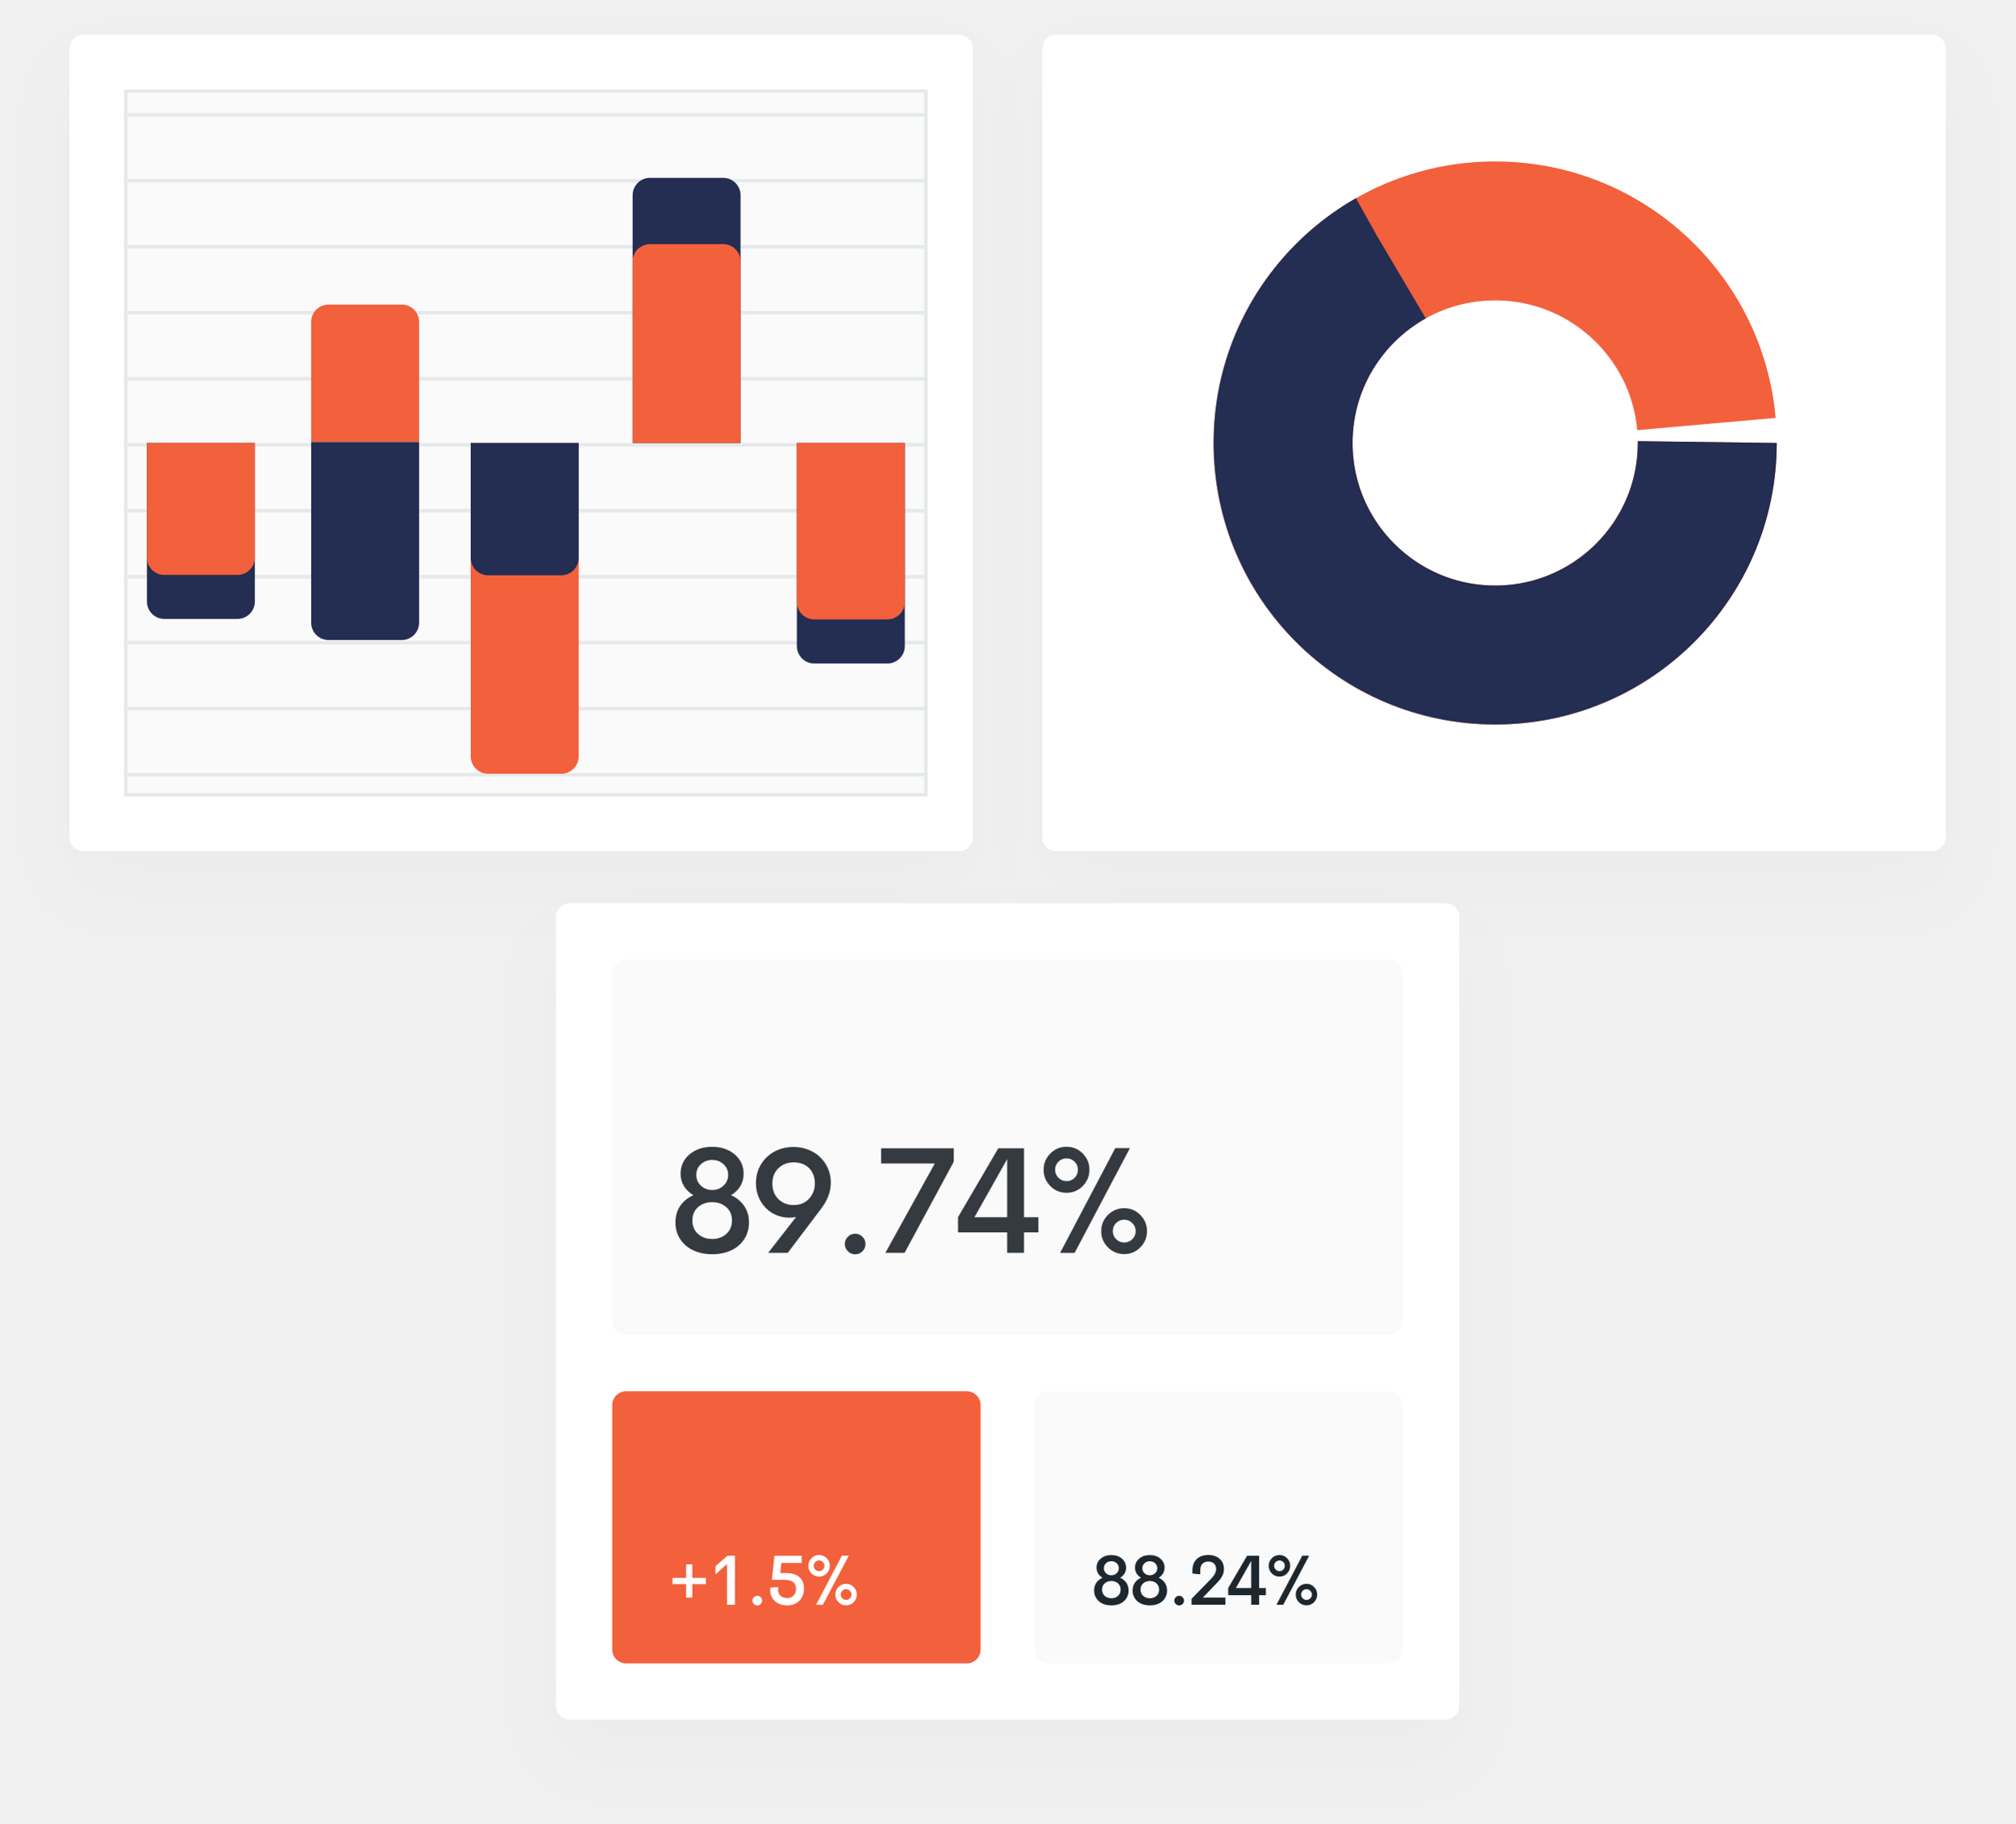
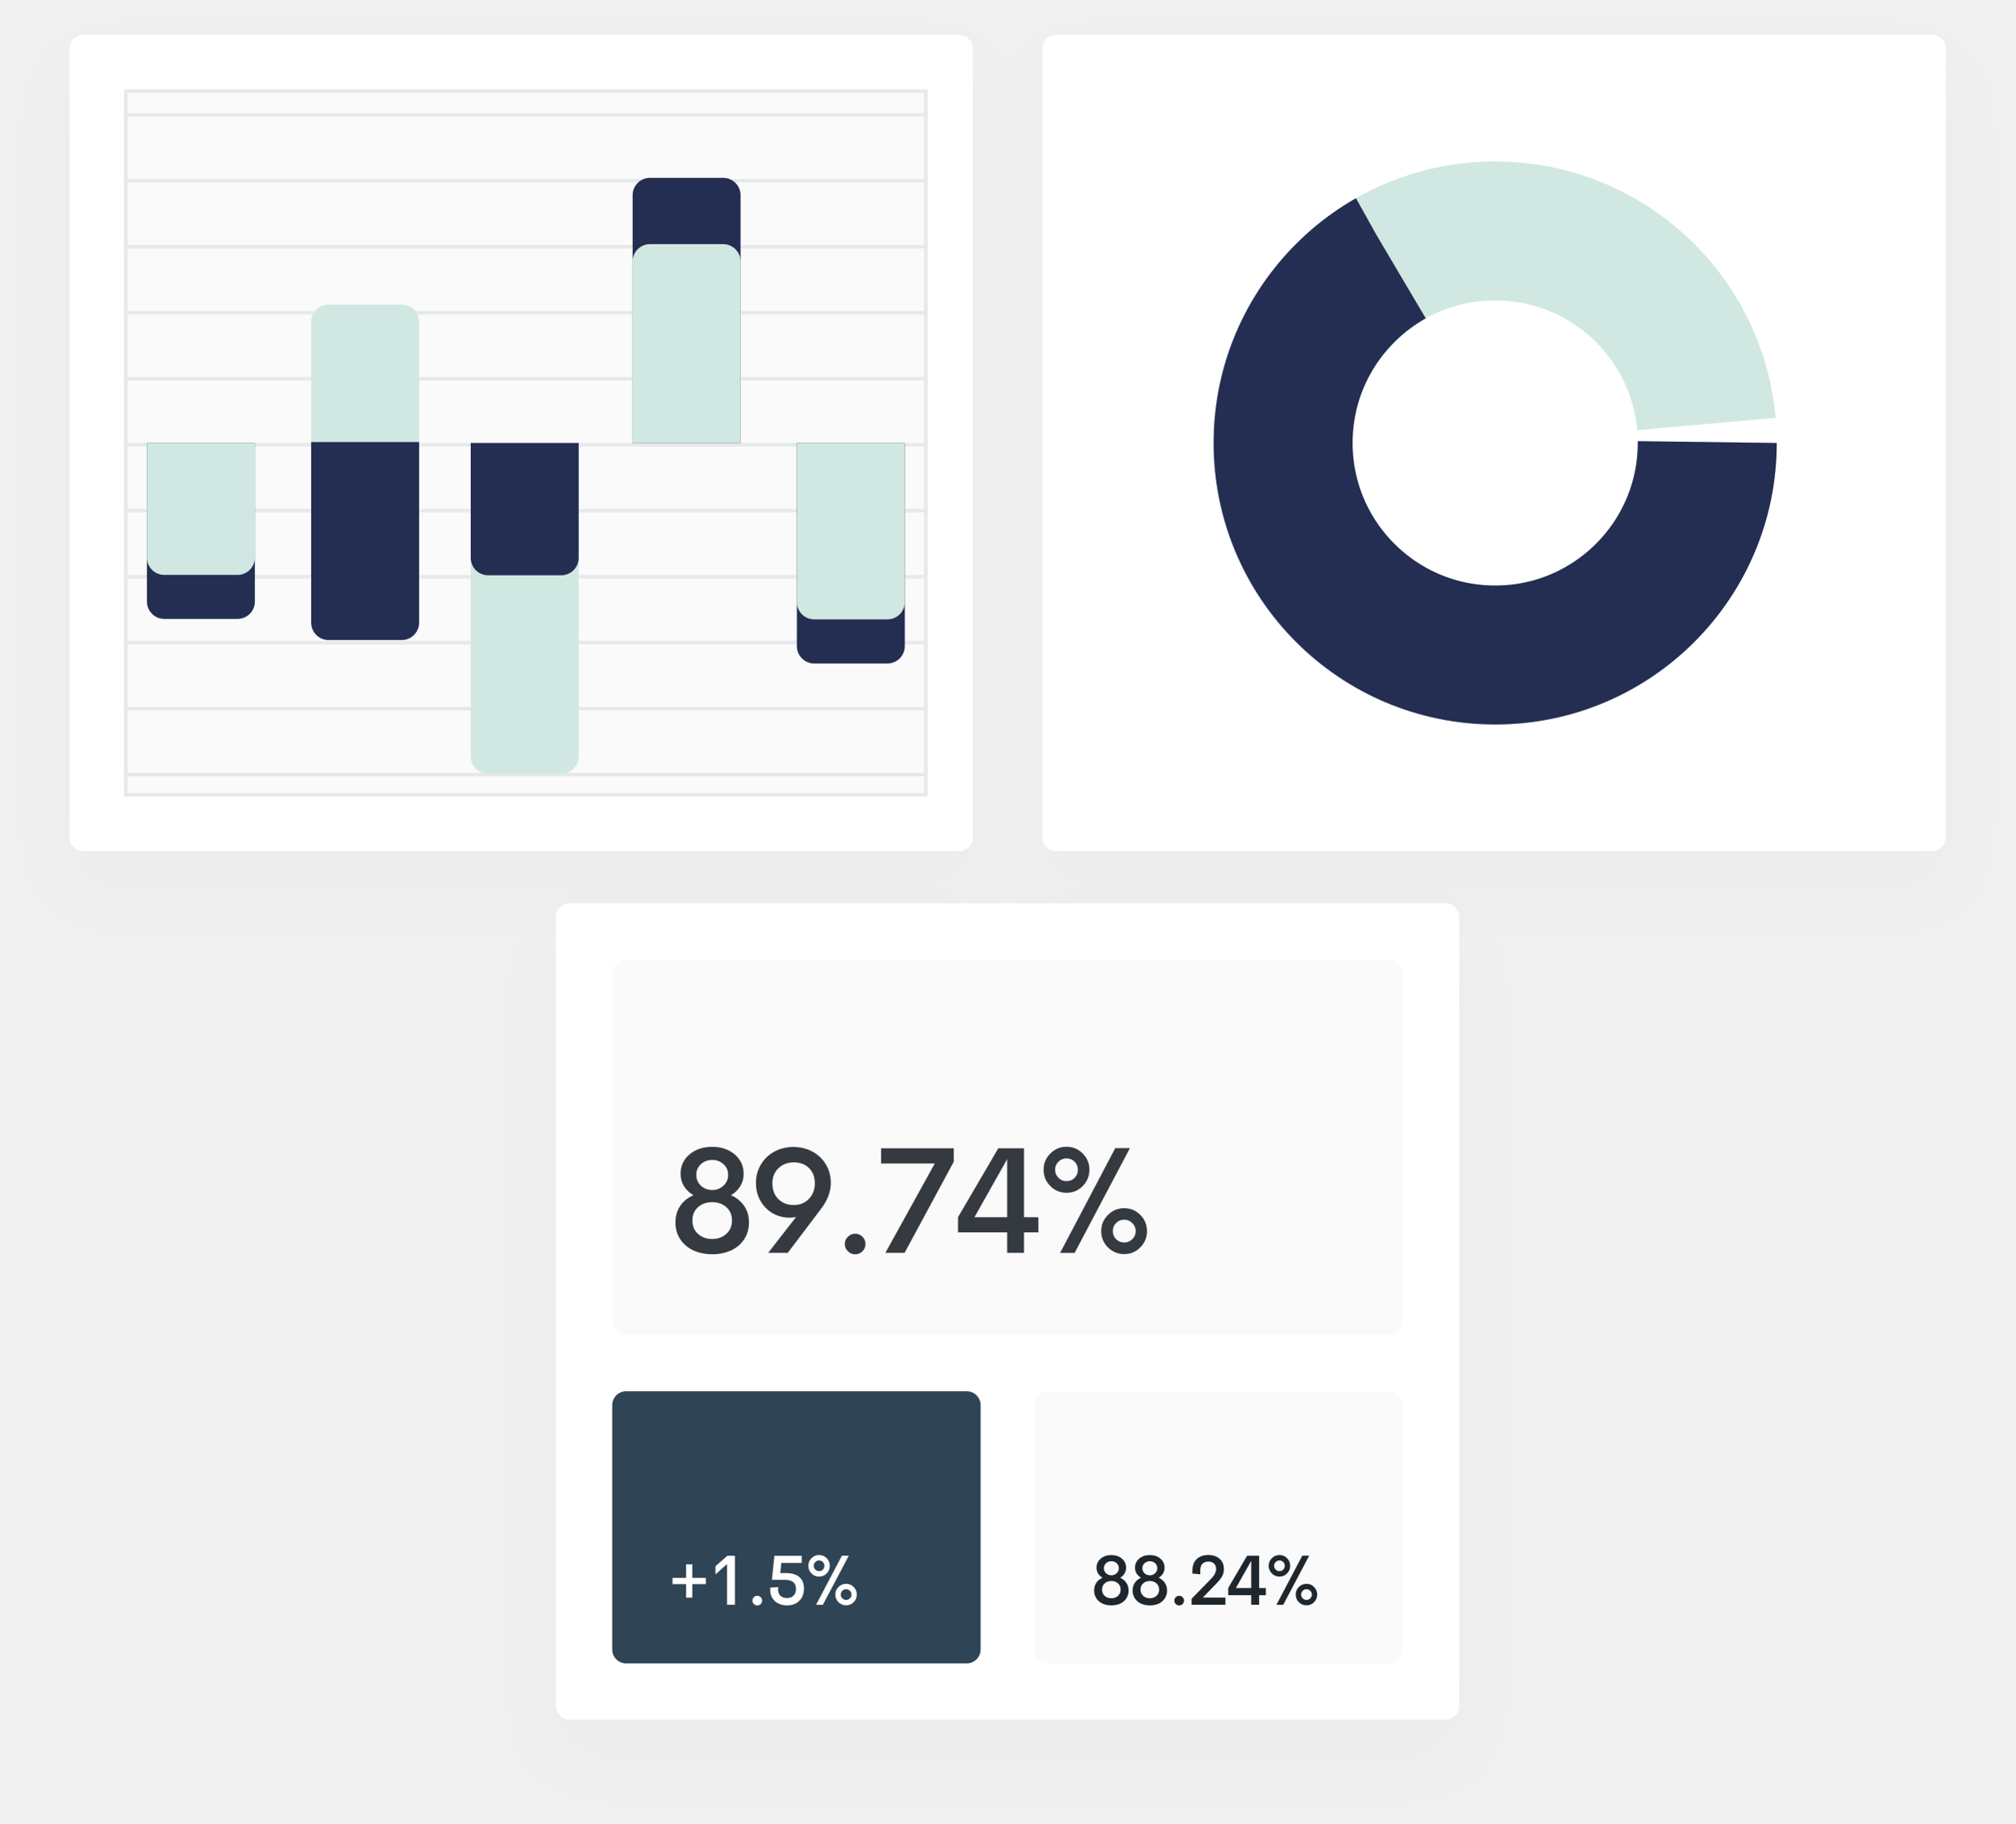
<svg xmlns="http://www.w3.org/2000/svg" xmlns:xlink="http://www.w3.org/1999/xlink" width="580" height="525">
  <defs>
    <filter id="c" width="126.9%" height="129.8%" x="-13.5%" y="-10.6%" filterUnits="objectBoundingBox">
      <feOffset dy="10" in="SourceAlpha" result="shadowOffsetOuter1" />
      <feGaussianBlur in="shadowOffsetOuter1" result="shadowBlurOuter1" stdDeviation="10" />
      <feColorMatrix in="shadowBlurOuter1" values="0 0 0 0 0.312 0 0 0 0 0.337 0 0 0 0 0.386 0 0 0 0.03 0" />
    </filter>
    <filter id="e" width="126.9%" height="129.8%" x="-13.5%" y="-10.6%" filterUnits="objectBoundingBox">
      <feOffset dy="10" in="SourceAlpha" result="shadowOffsetOuter1" />
      <feGaussianBlur in="shadowOffsetOuter1" result="shadowBlurOuter1" stdDeviation="10" />
      <feColorMatrix in="shadowBlurOuter1" values="0 0 0 0 0.312 0 0 0 0 0.337 0 0 0 0 0.386 0 0 0 0.03 0" />
    </filter>
    <filter id="i" width="126.9%" height="129.8%" x="-13.5%" y="-10.6%" filterUnits="objectBoundingBox">
      <feOffset dy="10" in="SourceAlpha" result="shadowOffsetOuter1" />
      <feGaussianBlur in="shadowOffsetOuter1" result="shadowBlurOuter1" stdDeviation="10" />
      <feColorMatrix in="shadowBlurOuter1" values="0 0 0 0 0.312 0 0 0 0 0.337 0 0 0 0 0.386 0 0 0 0.03 0" />
    </filter>
    <rect id="d" width="260" height="235" x="0" y="0" rx="4" />
    <rect id="f" width="260" height="235" x="0" y="0" rx="4" />
    <rect id="j" width="260" height="235" x="0" y="0" rx="4" />
    <ellipse id="a" cx="81.039" cy="81.034" rx="81.039" ry="81.034" />
    <ellipse id="b" cx="81.039" cy="81.034" rx="81.039" ry="81.034" />
    <mask id="g" width="162.078" height="162.069" x="0" y="0" fill="#fff" maskContentUnits="userSpaceOnUse" maskUnits="objectBoundingBox">
      <use xlink:href="#a" />
    </mask>
    <mask id="h" width="162.078" height="162.069" x="0" y="0" fill="#fff" maskContentUnits="userSpaceOnUse" maskUnits="objectBoundingBox">
      <use xlink:href="#b" />
    </mask>
  </defs>
  <g fill="none" fill-rule="evenodd" transform="translate(20 10)">
    <use fill="#000" filter="url(#c)" xlink:href="#d" />
    <use fill="#FFF" xlink:href="#d" />
    <path fill="#FAFAFA" stroke="#E5E9EA" d="M16.208 16.207h230.286v202.586H16.208z" />
    <path fill="#E5E9EA" d="M16.208 117.5h230.286v1H16.208zM16.208 136.493h230.286v1H16.208zM16.208 155.485h230.286v1H16.208zM16.208 174.477h230.286v1H16.208zM16.208 41.53h230.286v1H16.208zM16.208 22.538h230.286v1H16.208zM16.208 60.523h230.286v1H16.208zM16.208 79.515h230.286v1H16.208zM16.208 98.508h230.286v1H16.208zM16.208 193.47h230.286v1H16.208zM16.208 212.462h230.286v1H16.208z" />
    <path fill="#242D52" d="M22.286 117.5h31.065v45.647a5 5 0 01-5 5H27.286a5 5 0 01-5-5V117.5z" />
-     <path fill="#F3603C" d="M22.286 117.5h31.065v32.985a5 5 0 01-5 5H27.286a5 5 0 01-5-5V117.5zM69.558 117.234h31.065V82.658a5 5 0 00-5-5H74.558a5 5 0 00-5 5v34.576z" />
+     <path fill="#D1E8E2" d="M22.286 117.5h31.065v32.985a5 5 0 01-5 5H27.286a5 5 0 01-5-5V117.5zM69.558 117.234h31.065V82.658a5 5 0 00-5-5H74.558a5 5 0 00-5 5v34.576z" />
    <path fill="#242D52" d="M69.558 117.234h31.065v51.99a5 5 0 01-5 5H74.558a5 5 0 01-5-5v-51.99zM162.078 117.5h31.065V46.193a5 5 0 00-5-5h-21.065a5 5 0 00-5 5V117.5z" />
-     <path fill="#F3603C" d="M162.078 117.5h31.065V65.27a5 5 0 00-5-5h-21.065a5 5 0 00-5 5v52.23z" />
+     <path fill="#D1E8E2" d="M162.078 117.5h31.065V65.27a5 5 0 00-5-5h-21.065a5 5 0 00-5 5v52.23z" />
    <g>
      <path fill="#242D52" d="M209.351 117.5h31.065v58.477a5 5 0 01-5 5H214.35a5 5 0 01-5-5V117.5z" />
-       <path fill="#F3603C" d="M209.351 117.5h31.065v45.782a5 5 0 01-5 5H214.35a5 5 0 01-5-5V117.5z" />
+       <path fill="#D1E8E2" d="M209.351 117.5h31.065v45.782a5 5 0 01-5 5H214.35a5 5 0 01-5-5V117.5z" />
    </g>
    <g>
-       <path fill="#F3603C" d="M115.481 117.5h31.065v90.216a5 5 0 01-5 5H120.48a5 5 0 01-5-5V117.5z" />
+       <path fill="#D1E8E2" d="M115.481 117.5h31.065v90.216a5 5 0 01-5 5H120.48a5 5 0 01-5-5V117.5z" />
      <path fill="#242D52" d="M115.481 117.5h31.065v33.086a5 5 0 01-5 5H120.48a5 5 0 01-5-5V117.5z" />
    </g>
    <g transform="translate(280)">
      <use fill="#000" filter="url(#e)" xlink:href="#f" />
      <use fill="#FFF" xlink:href="#f" />
      <g transform="translate(49.299 36.466)">
        <ellipse cx="81.039" cy="81.034" stroke="#FFF" stroke-width="40" rx="61.039" ry="61.034" />
-         <use stroke="#F3603C" stroke-dasharray="502" stroke-width="80" mask="url(#g)" xlink:href="#a" />
+         <use stroke="#D1E8E2" stroke-dasharray="502" stroke-width="80" mask="url(#g)" xlink:href="#a" />
        <use stroke="#242D52" stroke-dasharray="340" stroke-width="80" mask="url(#h)" xlink:href="#b" />
      </g>
    </g>
    <g transform="translate(140 250)">
      <use fill="#000" filter="url(#i)" xlink:href="#j" />
      <use fill="#FFF" xlink:href="#j" />
      <g transform="translate(16.208 140.46)">
-         <rect width="106.026" height="78.333" fill="#F3603C" rx="4" />
+         <rect width="106.026" height="78.333" fill="#2F4454" rx="4" />
        <path fill="#FFF" fill-rule="nonzero" d="M23.044 59.413v-3.907h3.897v-1.78h-3.897v-3.908h-1.781v3.907h-3.908v1.78h3.908v3.908h1.78zm12.264 2.038V47.345H33.15l-3.433 2.997v2.374l3.314-2.977V61.45h2.276zm6.437.198c.382 0 .71-.135.984-.406.274-.27.41-.597.41-.98 0-.382-.136-.71-.41-.983a1.343 1.343 0 00-.984-.41c-.376 0-.702.136-.98.41a1.335 1.335 0 00-.415.984c0 .376.139.7.416.974.277.274.603.41.979.41zm8.584-.01c1.45 0 2.623-.444 3.517-1.33.893-.888 1.34-2.053 1.34-3.497 0-1.438-.438-2.544-1.316-3.32-.877-.774-2.199-1.161-3.966-1.161H48.36l.307-2.918h5.876v-2.058H46.68l-.732 6.914h3.63c2.21 0 3.314.874 3.314 2.622 0 .791-.232 1.43-.697 1.914-.465.485-1.103.727-1.915.727-.705 0-1.307-.205-1.805-.613-.498-.41-.747-1.023-.747-1.84 0-.165.023-.403.07-.712l-2.286.138c-.033.284-.05.521-.05.712 0 .917.228 1.716.683 2.399a4.204 4.204 0 001.771 1.523c.726.333 1.53.5 2.414.5zm9.207-8.29a2.96 2.96 0 002.186-.91c.6-.613.9-1.348.9-2.205 0-.851-.3-1.58-.9-2.187a2.96 2.96 0 00-2.186-.91c-.85 0-1.58.304-2.186.91a2.981 2.981 0 00-.91 2.187c0 .863.302 1.599.905 2.205.603.607 1.334.91 2.191.91zm1.088 8.112l7.46-14.136h-1.98l-7.438 14.136h1.958zm-1.088-9.684c-.422 0-.785-.15-1.088-.45a1.48 1.48 0 01-.455-1.093c0-.43.152-.79.455-1.084a1.51 1.51 0 011.088-.44c.429 0 .792.149 1.088.445.297.297.445.656.445 1.079 0 .428-.146.793-.44 1.093-.293.3-.658.45-1.093.45zm7.785 9.842c.851 0 1.575-.303 2.172-.91a3.006 3.006 0 00.895-2.186c0-.857-.3-1.588-.9-2.191a2.945 2.945 0 00-2.167-.905c-.857 0-1.589.301-2.196.905a2.976 2.976 0 00-.91 2.191c0 .857.302 1.588.905 2.191.604.603 1.338.905 2.201.905zm0-1.563c-.435 0-.8-.15-1.098-.45a1.485 1.485 0 01-.445-1.083c0-.435.149-.801.445-1.098a1.492 1.492 0 011.098-.445c.416 0 .777.151 1.084.455.306.303.46.666.46 1.088 0 .422-.152.783-.455 1.083-.304.3-.666.45-1.089.45z" />
      </g>
      <g transform="translate(137.766 140.46)">
        <rect width="106.026" height="78.333" fill="#FAFAFA" rx="4" />
        <path fill="#1E272E" fill-rule="nonzero" d="M22.104 61.639c.936 0 1.777-.168 2.522-.505a4.186 4.186 0 001.776-1.503c.439-.66.658-1.421.658-2.285 0-.85-.218-1.593-.653-2.226a4.118 4.118 0 00-1.77-1.444c.527-.31.942-.714 1.246-1.212a3.14 3.14 0 00.455-1.667c0-1.068-.4-1.943-1.202-2.626-.801-.682-1.812-1.024-3.032-1.024-1.24 0-2.262.34-3.067 1.02-.804.678-1.207 1.555-1.207 2.63 0 .614.155 1.17.465 1.667.31.498.736.902 1.276 1.212-.758.323-1.353.801-1.785 1.434-.432.633-.648 1.379-.648 2.236 0 .864.22 1.625.658 2.285a4.147 4.147 0 001.78 1.498c.749.34 1.591.51 2.528.51zm0-8.665c-.607 0-1.118-.197-1.533-.589a1.926 1.926 0 01-.624-1.459c0-.567.208-1.044.624-1.43.415-.385.926-.578 1.533-.578.6 0 1.108.193 1.523.579.416.385.624.862.624 1.429 0 .574-.21 1.058-.629 1.454a2.131 2.131 0 01-1.518.594zm0 6.607c-.772 0-1.411-.227-1.92-.682-.507-.455-.761-1.062-.761-1.82 0-.745.254-1.342.762-1.79.508-.45 1.147-.673 1.919-.673.758 0 1.391.224 1.9.672.507.449.761 1.046.761 1.79 0 .753-.254 1.358-.762 1.816-.508.458-1.14.687-1.9.687zM33.18 61.64c.936 0 1.777-.168 2.522-.505a4.186 4.186 0 001.776-1.503c.439-.66.658-1.421.658-2.285 0-.85-.218-1.593-.653-2.226a4.118 4.118 0 00-1.77-1.444c.527-.31.942-.714 1.246-1.212a3.14 3.14 0 00.455-1.667c0-1.068-.4-1.943-1.202-2.626-.801-.682-1.812-1.024-3.032-1.024-1.24 0-2.262.34-3.067 1.02-.804.678-1.207 1.555-1.207 2.63 0 .614.155 1.17.465 1.667.31.498.736.902 1.276 1.212-.758.323-1.353.801-1.785 1.434-.432.633-.648 1.379-.648 2.236 0 .864.22 1.625.658 2.285a4.147 4.147 0 001.78 1.498c.749.34 1.591.51 2.528.51zm0-8.665c-.607 0-1.118-.197-1.534-.589a1.926 1.926 0 01-.623-1.459c0-.567.208-1.044.623-1.43.416-.385.927-.578 1.534-.578.6 0 1.108.193 1.523.579.416.385.623.862.623 1.429 0 .574-.209 1.058-.628 1.454a2.131 2.131 0 01-1.518.594zm0 6.607c-.772 0-1.412-.227-1.92-.682-.507-.455-.761-1.062-.761-1.82 0-.745.254-1.342.762-1.79.507-.45 1.147-.673 1.919-.673.758 0 1.391.224 1.9.672.507.449.76 1.046.76 1.79 0 .753-.253 1.358-.76 1.816-.509.458-1.142.687-1.9.687zm8.435 2.068c.383 0 .711-.135.985-.406.273-.27.41-.597.41-.98 0-.382-.137-.71-.41-.983a1.343 1.343 0 00-.985-.41c-.375 0-.702.136-.979.41a1.335 1.335 0 00-.415.984c0 .376.138.7.415.974.277.274.604.41.98.41zm13.313-.198v-2.058h-6.51l4.146-4.293c.666-.692 1.154-1.342 1.464-1.948.31-.607.465-1.27.465-1.989 0-1.253-.419-2.238-1.257-2.957-.837-.72-1.915-1.079-3.234-1.079-1.405 0-2.52.393-3.344 1.178-.824.784-1.237 1.909-1.237 3.373v.791l2.266.218v-1.039c0-.917.207-1.584.623-2.003.415-.419.983-.628 1.701-.628.686 0 1.23.19 1.633.569.402.379.603.908.603 1.587 0 .877-.471 1.8-1.414 2.77l-5.64 5.787v1.721h9.735zm9.702 0v-2.76h1.939v-2.048h-1.94v-9.298H61.16l-5.431 9.289v2.057h6.628v2.76h2.275zm-2.275-4.808h-4.412l4.412-7.834v7.834zm8.129-3.294a2.96 2.96 0 002.186-.91c.6-.613.9-1.348.9-2.205 0-.851-.3-1.58-.9-2.187a2.96 2.96 0 00-2.186-.91c-.851 0-1.58.304-2.187.91a2.981 2.981 0 00-.91 2.187c0 .863.302 1.599.905 2.205.604.607 1.334.91 2.192.91zm1.088 8.112l7.459-14.136h-1.979l-7.439 14.136h1.959zm-1.088-9.684c-.422 0-.785-.15-1.089-.45a1.48 1.48 0 01-.455-1.093c0-.43.152-.79.455-1.084a1.51 1.51 0 011.089-.44c.428 0 .791.149 1.088.445.297.297.445.656.445 1.079 0 .428-.147.793-.44 1.093-.294.3-.658.45-1.093.45zm7.785 9.842c.85 0 1.574-.303 2.171-.91a3.006 3.006 0 00.896-2.186c0-.857-.3-1.588-.9-2.191a2.945 2.945 0 00-2.167-.905c-.857 0-1.59.301-2.196.905a2.976 2.976 0 00-.91 2.191c0 .857.301 1.588.905 2.191.603.603 1.337.905 2.2.905zm0-1.563c-.435 0-.801-.15-1.098-.45a1.485 1.485 0 01-.445-1.083c0-.435.148-.801.445-1.098a1.492 1.492 0 011.098-.445c.415 0 .776.151 1.083.455.307.303.46.666.46 1.088 0 .422-.152.783-.455 1.083-.303.3-.666.45-1.088.45z" />
      </g>
      <g transform="translate(16.208 16.207)">
        <rect width="227.584" height="108.046" fill="#FAFAFA" rx="4" />
        <path fill="#343A40" fill-rule="nonzero" d="M28.786 84.812c1.998 0 3.791-.359 5.381-1.076 1.59-.732 2.853-1.801 3.788-3.208.936-1.407 1.404-3.032 1.404-4.875 0-1.815-.465-3.397-1.393-4.748-.929-1.35-2.188-2.377-3.778-3.08 1.126-.662 2.012-1.524 2.66-2.586.647-1.062.97-2.247.97-3.556 0-2.279-.855-4.146-2.564-5.602-1.71-1.457-3.865-2.185-6.468-2.185-2.645 0-4.826.725-6.542 2.174-1.717 1.449-2.575 3.32-2.575 5.613 0 1.309.33 2.494.992 3.556.661 1.062 1.568 1.924 2.722 2.585-1.618.69-2.888 1.71-3.81 3.06-.92 1.35-1.381 2.94-1.381 4.77 0 1.842.467 3.467 1.403 4.874.936 1.407 2.202 2.473 3.799 3.197 1.597.725 3.394 1.087 5.392 1.087zm0-18.486c-1.295 0-2.385-.419-3.271-1.256-.887-.837-1.33-1.874-1.33-3.112 0-1.21.443-2.227 1.33-3.05.886-.823 1.976-1.234 3.27-1.234 1.281 0 2.364.411 3.25 1.234.887.823 1.33 1.84 1.33 3.05 0 1.224-.446 2.258-1.34 3.102-.893.844-1.973 1.266-3.24 1.266zm0 14.097c-1.646 0-3.011-.486-4.094-1.457-1.084-.97-1.625-2.265-1.625-3.882 0-1.59.541-2.863 1.625-3.82 1.083-.957 2.448-1.435 4.094-1.435 1.618 0 2.968.478 4.052 1.435 1.083.957 1.625 2.23 1.625 3.82 0 1.603-.542 2.894-1.625 3.872-1.084.978-2.434 1.467-4.052 1.467zm21.737 3.988l9.729-12.873c1.772-2.391 2.659-4.818 2.659-7.28 0-1.97-.479-3.746-1.435-5.329a9.904 9.904 0 00-3.894-3.682c-1.64-.872-3.458-1.308-5.455-1.308-1.956 0-3.753.432-5.392 1.297-1.64.866-2.948 2.104-3.926 3.714-.978 1.611-1.46 3.423-1.445 5.434.014 1.97.482 3.718 1.403 5.244.922 1.527 2.107 2.684 3.556 3.472a9.656 9.656 0 004.685 1.182c.661 0 1.294-.064 1.9-.19l-8.02 10.319h5.635zm1.73-13.76c-1.8 0-3.274-.565-4.421-1.698-1.147-1.132-1.727-2.62-1.741-4.463-.014-1.815.563-3.289 1.73-4.421 1.168-1.133 2.645-1.699 4.432-1.699 1.815 0 3.278.549 4.39 1.646 1.111 1.098 1.667 2.575 1.667 4.432 0 1.758-.566 3.232-1.699 4.42-1.132 1.19-2.585 1.784-4.358 1.784zm17.664 14.182c.816 0 1.516-.288 2.1-.865a2.83 2.83 0 00.876-2.09c0-.815-.292-1.515-.876-2.1a2.864 2.864 0 00-2.1-.875c-.802 0-1.498.292-2.09.876-.59.584-.885 1.284-.885 2.1 0 .801.295 1.494.886 2.078.59.584 1.287.876 2.09.876zm14.224-.422l14.16-26.23v-3.863H77.389v4.369h15.448L78.612 84.41h5.53zm34.378 0v-5.888h4.137v-4.368h-4.137V54.318h-7.407L99.526 74.134v4.39h14.14v5.887h4.853zm-4.853-10.256h-9.413l9.413-16.713v16.713zm17.094-7.027c1.829 0 3.383-.647 4.664-1.942 1.28-1.308 1.92-2.877 1.92-4.706 0-1.814-.64-3.369-1.92-4.663-1.28-1.295-2.835-1.942-4.664-1.942-1.815 0-3.37.647-4.664 1.942-1.295 1.294-1.942 2.849-1.942 4.663 0 1.843.644 3.412 1.931 4.706 1.288 1.295 2.846 1.942 4.675 1.942zm2.321 17.304l15.913-30.156h-4.221l-15.87 30.156h4.178zm-2.321-20.66c-.9 0-1.675-.32-2.322-.96a3.157 3.157 0 01-.97-2.332c0-.914.323-1.684.97-2.31a3.222 3.222 0 012.322-.94c.914 0 1.688.317 2.321.95.633.633.95 1.4.95 2.3 0 .915-.313 1.692-.94 2.332-.625.64-1.403.96-2.331.96zm16.609 20.998c1.814 0 3.359-.647 4.632-1.942 1.273-1.294 1.91-2.849 1.91-4.663 0-1.83-.64-3.387-1.92-4.675-1.281-1.287-2.822-1.93-4.622-1.93-1.83 0-3.391.643-4.686 1.93-1.294 1.288-1.941 2.846-1.941 4.675 0 1.828.644 3.386 1.93 4.674 1.288 1.287 2.853 1.93 4.697 1.93zm0-3.335c-.93 0-1.71-.32-2.343-.96a3.168 3.168 0 01-.95-2.31c0-.929.317-1.71.95-2.343s1.414-.95 2.343-.95c.886 0 1.656.324 2.31.971.655.647.982 1.421.982 2.322 0 .9-.324 1.67-.971 2.31-.647.64-1.421.96-2.321.96z" />
      </g>
    </g>
  </g>
</svg>
